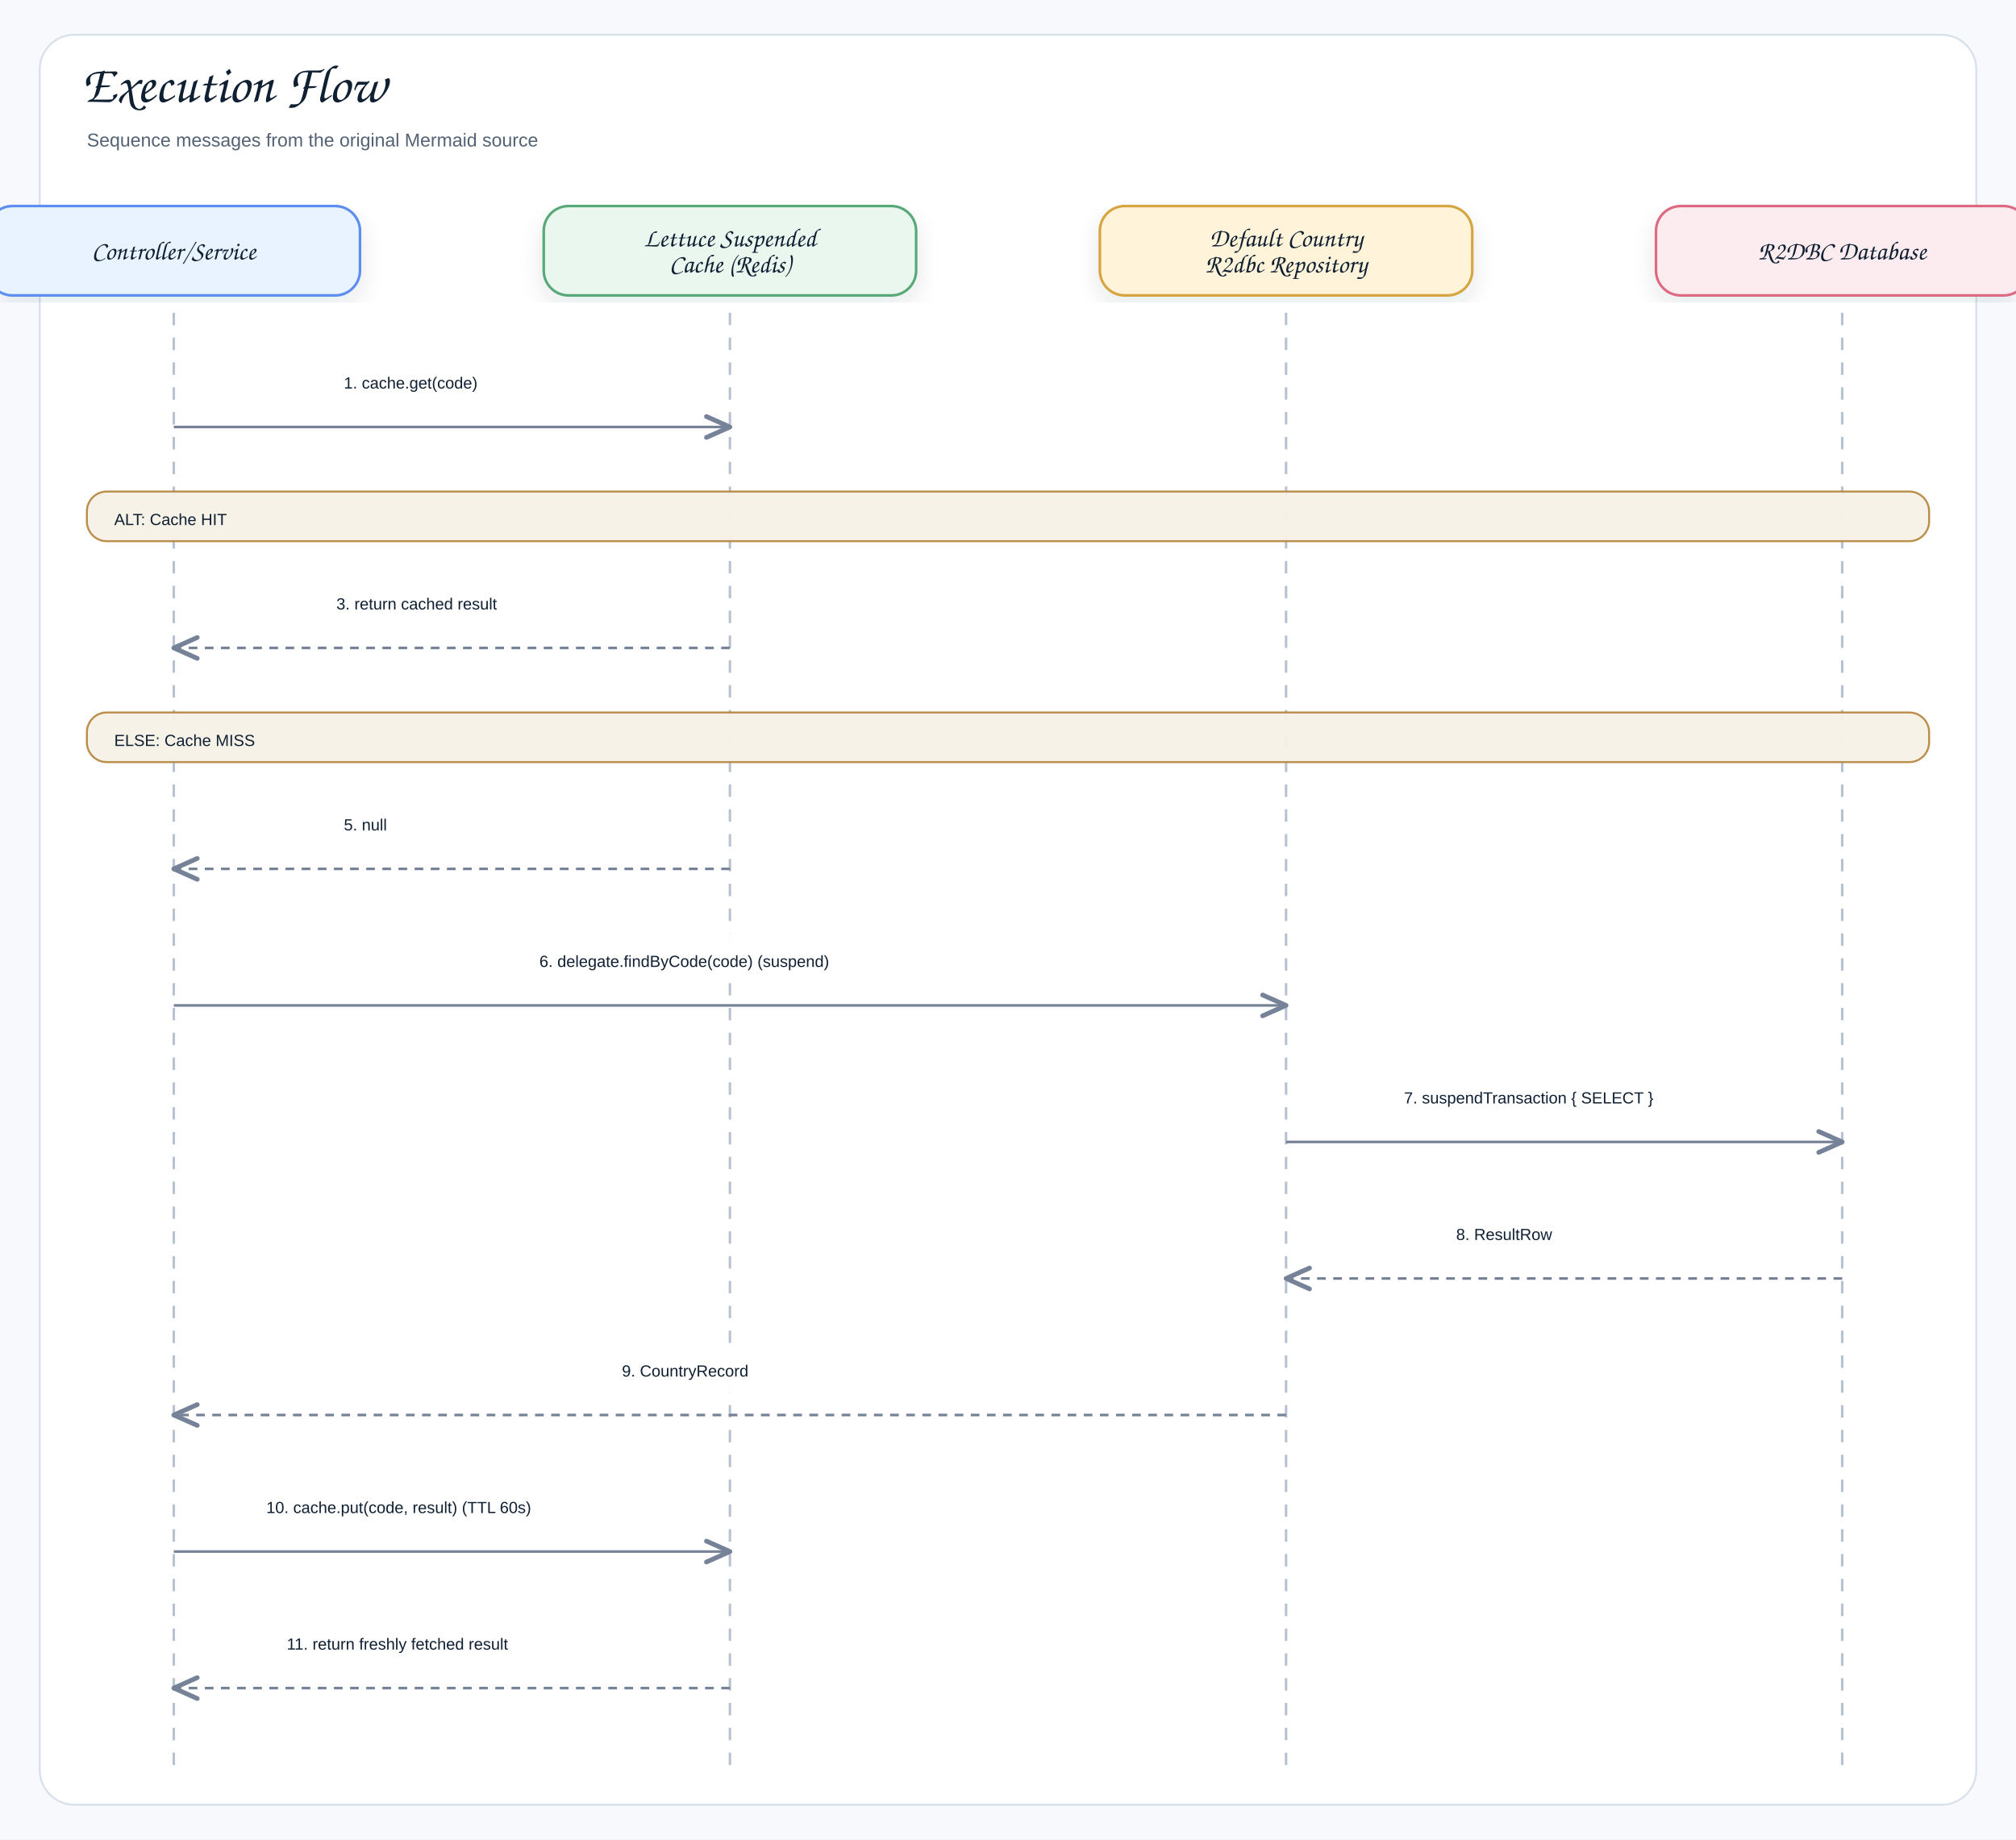
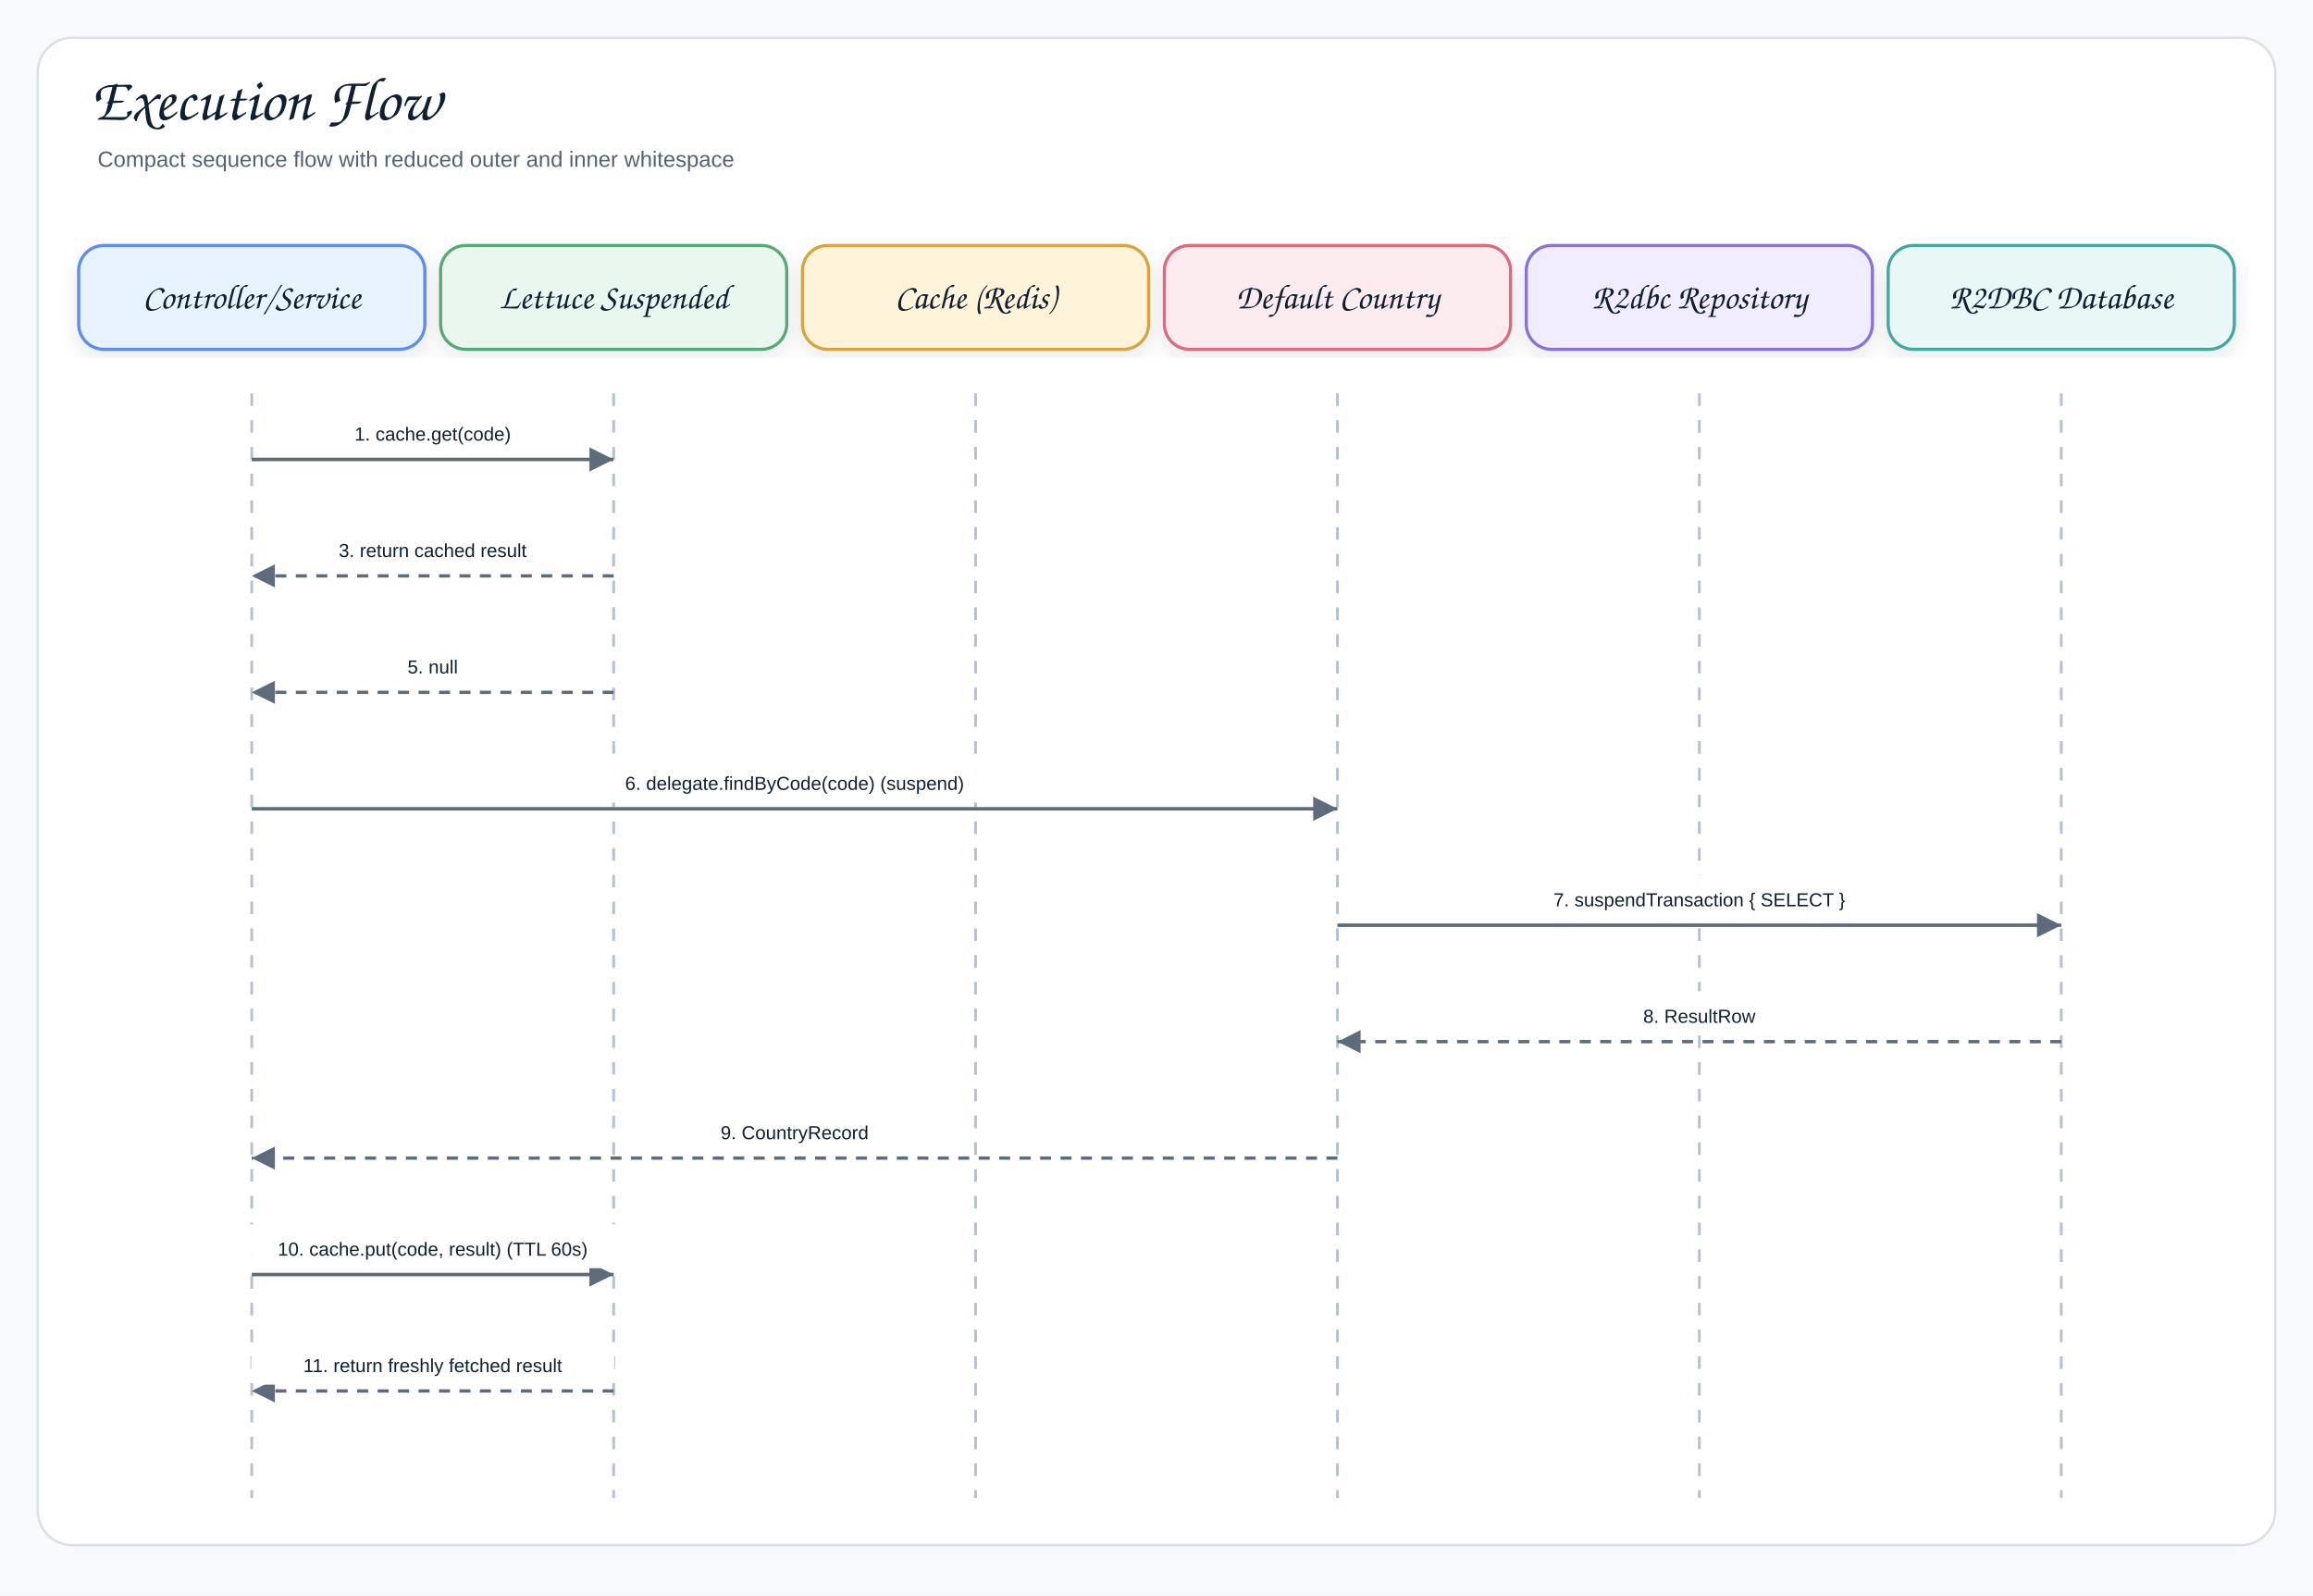
- <svg xmlns="http://www.w3.org/2000/svg" width="1624" height="1482" viewBox="0 0 1624 1482" role="img" aria-label="Execution Flow">
+ <svg xmlns="http://www.w3.org/2000/svg" width="1470" height="1014" viewBox="0 0 1470 1014" role="img" aria-label="Execution Flow">
  <defs>
    <filter id="shadow" x="-8%" y="-8%" width="116%" height="116%">
-       <feDropShadow dx="0" dy="8" stdDeviation="9" flood-color="#1f2937" flood-opacity="0.10" />
+       <feDropShadow dx="0" dy="5" stdDeviation="6" flood-color="#203040" flood-opacity="0.10" />
    </filter>
-     <marker id="openArrow" markerWidth="12" markerHeight="10" refX="10" refY="5" orient="auto" markerUnits="strokeWidth">
-       <path d="M 1 1 L 10 5 L 1 9" fill="none" stroke="#758297" stroke-width="1.8" stroke-linecap="round" stroke-linejoin="round" />
+     <marker id="openArrow" markerWidth="9" markerHeight="9" refX="8" refY="4.5" orient="auto" markerUnits="strokeWidth">
+       <path d="M1,1 L8,4.5 L1,8 Z" fill="#5D6B7A" />
    </marker>
-     <marker id="inherit" markerWidth="14" markerHeight="12" refX="12" refY="6" orient="auto" markerUnits="strokeWidth">
-       <path d="M 0 1 L 12 6 L 0 11 Z" fill="#ffffff" stroke="#758297" stroke-width="1.8" />
-     </marker>
-     <style>
-     .canvas{fill:#f7f9fc}.frame{fill:#fff;stroke:#d8e0ea;stroke-width:1.5}
-     .title{font-family:"Architects Daughter","Comic Sans MS","Comic Sans",cursive;font-size:43px;font-weight:400;fill:#102033}
-     .subtitle{font-family:"Comic Sans MS","Comic Sans","Comic Neue",Arial,sans-serif;font-size:15px;font-weight:400;fill:#536273}
-     .label{font-family:"Architects Daughter","Comic Sans MS","Comic Sans",cursive;font-size:25px;font-weight:400;fill:#102033}
-     .smallLabel{font-family:"Architects Daughter","Comic Sans MS","Comic Sans",cursive;font-size:21px;font-weight:400;fill:#102033}
-     .mono{font-family:"Comic Sans MS","Comic Sans","Comic Neue",Arial,sans-serif;font-size:12px;font-weight:400;fill:#102033}
-     .small{font-family:"Comic Sans MS","Comic Sans","Comic Neue",Arial,sans-serif;font-size:12px;font-weight:400;fill:#536273}
-     .strong{font-family:"Comic Sans MS","Comic Sans","Comic Neue",Arial,sans-serif;font-size:13px;font-weight:400;fill:#102033}
-     .card{stroke-width:2.1;filter:url(#shadow)}.compartment{stroke-width:1.5;fill:none}
-     .line{stroke:#758297;stroke-width:2.1;fill:none;marker-end:url(#openArrow)}
-     .plainLine{stroke:#758297;stroke-width:2.1;fill:none}
-     .dashed{stroke:#758297;stroke-width:2.1;stroke-dasharray:7 6;fill:none;marker-end:url(#openArrow)}
-     .inheritLine{stroke:#758297;stroke-width:2.2;fill:none;marker-end:url(#inherit)}
-     .implLine{stroke:#758297;stroke-width:2.2;stroke-dasharray:8 7;fill:none;marker-end:url(#inherit)}
-   </style>
+     <style>.canvas{fill:#F7F9FC}.frame{fill:#fff;stroke:#D8E0EA;stroke-width:1.5}.title{font-family:"Architects Daughter","Comic Sans MS","Comic Sans",cursive;font-size:39px;font-weight:400;fill:#102033}.subtitle{font-family:"Comic Sans MS","Comic Sans","Comic Neue",Arial,sans-serif;font-size:14px;font-weight:400;fill:#536273}.smallLabel{font-family:"Architects Daughter","Comic Sans MS","Comic Sans",cursive;font-size:22px;font-weight:400;fill:#102033}.strong{font-family:"Comic Sans MS","Comic Sans","Comic Neue",Arial,sans-serif;font-size:12px;font-weight:400;fill:#102033}.card{stroke-width:2;filter:url(#shadow)}.line{stroke:#5D6B7A;stroke-width:2.2;fill:none;marker-end:url(#openArrow)}.dashed{stroke:#5D6B7A;stroke-width:2.1;stroke-dasharray:7 6;fill:none;marker-end:url(#openArrow)}.lifeline{stroke:#B7C2D1;stroke-width:1.8;stroke-dasharray:8 9}.note{fill:#fff;opacity:.97}</style>
  </defs>
-   <rect class="canvas" width="1624" height="1482" />
-   <rect class="frame" x="32" y="28" width="1560" height="1426" rx="28" />
-   <text class="title" x="66" y="82">Execution Flow</text>
-   <text class="subtitle" x="70" y="118">Sequence messages from the original Mermaid source</text>
-   <rect class="card" x="-10" y="166" width="300" height="72" rx="20" fill="#E8F3FF" stroke="#5B8DEF" />
-   <text class="smallLabel" x="140" y="209" text-anchor="middle">Controller/Service</text>
-   <line class="lifeline" x1="140" y1="252" x2="140" y2="1422" stroke="#b7c2d1" stroke-width="2" stroke-dasharray="10 10" />
-   <rect class="card" x="438" y="166" width="300" height="72" rx="20" fill="#EAF7EF" stroke="#58A978" />
-   <text class="smallLabel" x="588" y="198.5" text-anchor="middle">Lettuce Suspended</text>
-   <text class="smallLabel" x="588" y="219.5" text-anchor="middle">Cache (Redis)</text>
-   <line class="lifeline" x1="588" y1="252" x2="588" y2="1422" stroke="#b7c2d1" stroke-width="2" stroke-dasharray="10 10" />
-   <rect class="card" x="886" y="166" width="300" height="72" rx="20" fill="#FFF3D9" stroke="#D6A441" />
-   <text class="smallLabel" x="1036" y="198.5" text-anchor="middle">Default Country</text>
-   <text class="smallLabel" x="1036" y="219.5" text-anchor="middle">R2dbc Repository</text>
-   <line class="lifeline" x1="1036" y1="252" x2="1036" y2="1422" stroke="#b7c2d1" stroke-width="2" stroke-dasharray="10 10" />
-   <rect class="card" x="1334" y="166" width="300" height="72" rx="20" fill="#FDECEF" stroke="#DC6B82" />
-   <text class="smallLabel" x="1484" y="209" text-anchor="middle">R2DBC Database</text>
-   <line class="lifeline" x1="1484" y1="252" x2="1484" y2="1422" stroke="#b7c2d1" stroke-width="2" stroke-dasharray="10 10" />
-   <rect x="259" y="286" width="210" height="40" rx="12" fill="#ffffff" opacity="0.97" />
-   <text class="strong" x="277" y="313" text-anchor="start">1. cache.get(code)</text>
-   <path class="line" d="M140 344 L588 344" />
-   <rect x="70" y="396" width="1484" height="40" rx="16" fill="#F7F1E7" stroke="#B88A44" stroke-width="1.6" opacity="0.96" />
-   <text class="strong" x="92" y="423" text-anchor="start">ALT: Cache HIT</text>
-   <rect x="253" y="464" width="222" height="40" rx="12" fill="#ffffff" opacity="0.97" />
-   <text class="strong" x="271" y="491" text-anchor="start">3. return cached result</text>
-   <path class="dashed" d="M588 522 L140 522" />
-   <rect x="70" y="574" width="1484" height="40" rx="16" fill="#F7F1E7" stroke="#B88A44" stroke-width="1.6" opacity="0.96" />
-   <text class="strong" x="92" y="601" text-anchor="start">ELSE: Cache MISS</text>
-   <rect x="259" y="642" width="210" height="40" rx="12" fill="#ffffff" opacity="0.97" />
-   <text class="strong" x="277" y="669" text-anchor="start">5. null</text>
-   <path class="dashed" d="M588 700 L140 700" />
-   <rect x="416.5" y="752" width="343" height="40" rx="12" fill="#ffffff" opacity="0.97" />
-   <text class="strong" x="434.5" y="779" text-anchor="start">6. delegate.findByCode(code) (suspend)</text>
-   <path class="line" d="M140 810 L1036 810" />
-   <rect x="1113" y="862" width="294" height="40" rx="12" fill="#ffffff" opacity="0.97" />
-   <text class="strong" x="1131" y="889" text-anchor="start">7. suspendTransaction { SELECT }</text>
-   <path class="line" d="M1036 920 L1484 920" />
-   <rect x="1155" y="972" width="210" height="40" rx="12" fill="#ffffff" opacity="0.97" />
-   <text class="strong" x="1173" y="999" text-anchor="start">8. ResultRow</text>
-   <path class="dashed" d="M1484 1030 L1036 1030" />
-   <rect x="483" y="1082" width="210" height="40" rx="12" fill="#ffffff" opacity="0.97" />
-   <text class="strong" x="501" y="1109" text-anchor="start">9. CountryRecord</text>
-   <path class="dashed" d="M1036 1140 L140 1140" />
-   <rect x="196.5" y="1192" width="335" height="40" rx="12" fill="#ffffff" opacity="0.97" />
-   <text class="strong" x="214.5" y="1219" text-anchor="start">10. cache.put(code, result) (TTL 60s)</text>
-   <path class="line" d="M140 1250 L588 1250" />
-   <rect x="213" y="1302" width="302" height="40" rx="12" fill="#ffffff" opacity="0.97" />
-   <text class="strong" x="231" y="1329" text-anchor="start">11. return freshly fetched result</text>
-   <path class="dashed" d="M588 1360 L140 1360" />
+   <rect class="canvas" width="1470" height="1014" />
+   <rect class="frame" x="24" y="24" width="1422" height="958" rx="22" />
+   <text class="title" x="58" y="76">Execution Flow</text>
+   <text class="subtitle" x="62" y="106">Compact sequence flow with reduced outer and inner whitespace</text>
+   <rect class="card" x="50.0" y="156" width="220" height="66" rx="16" fill="#E8F3FF" stroke="#5B8DEF" />
+   <text class="smallLabel" x="160.0" y="196" text-anchor="middle">Controller/Service</text>
+   <line class="lifeline" x1="160.0" y1="250" x2="160.0" y2="952" />
+   <rect class="card" x="280.0" y="156" width="220" height="66" rx="16" fill="#EAF7EF" stroke="#58A978" />
+   <text class="smallLabel" x="390.0" y="196" text-anchor="middle">Lettuce Suspended</text>
+   <line class="lifeline" x1="390.0" y1="250" x2="390.0" y2="952" />
+   <rect class="card" x="510.0" y="156" width="220" height="66" rx="16" fill="#FFF3D9" stroke="#D6A441" />
+   <text class="smallLabel" x="620.0" y="196" text-anchor="middle">Cache (Redis)</text>
+   <line class="lifeline" x1="620.0" y1="250" x2="620.0" y2="952" />
+   <rect class="card" x="740.0" y="156" width="220" height="66" rx="16" fill="#FDECEF" stroke="#DC6B82" />
+   <text class="smallLabel" x="850.0" y="196" text-anchor="middle">Default Country</text>
+   <line class="lifeline" x1="850.0" y1="250" x2="850.0" y2="952" />
+   <rect class="card" x="970.0" y="156" width="220" height="66" rx="16" fill="#F1ECFF" stroke="#8A72D6" />
+   <text class="smallLabel" x="1080.0" y="196" text-anchor="middle">R2dbc Repository</text>
+   <line class="lifeline" x1="1080.0" y1="250" x2="1080.0" y2="952" />
+   <rect class="card" x="1200.0" y="156" width="220" height="66" rx="16" fill="#E9F7F6" stroke="#45A7A1" />
+   <text class="smallLabel" x="1310.0" y="196" text-anchor="middle">R2DBC Database</text>
+   <line class="lifeline" x1="1310.0" y1="250" x2="1310.0" y2="952" />
+   <path class="line" d="M160.0 292.0 L390.0 292.0" />
+   <rect class="note" x="195.0" y="260.0" width="160.0" height="28" rx="9" />
+   <text class="strong" x="275.0" y="280.0" text-anchor="middle">1. cache.get(code)</text>
+   <path class="dashed" d="M390.0 366.0 L160.0 366.0" />
+   <rect class="note" x="190.7" y="334.0" width="168.6" height="28" rx="9" />
+   <text class="strong" x="275.0" y="354.0" text-anchor="middle">3. return cached result</text>
+   <path class="dashed" d="M390.0 440.0 L160.0 440.0" />
+   <rect class="note" x="195.0" y="408.0" width="160.0" height="28" rx="9" />
+   <text class="strong" x="275.0" y="428.0" text-anchor="middle">5. null</text>
+   <path class="line" d="M160.0 514.0 L850.0 514.0" />
+   <rect class="note" x="374.2" y="482.0" width="261.6" height="28" rx="9" />
+   <text class="strong" x="505.0" y="502.0" text-anchor="middle">6. delegate.findByCode(code) (suspend)</text>
+   <path class="line" d="M850.0 588.0 L1310.0 588.0" />
+   <rect class="note" x="967.8" y="556.0" width="224.4" height="28" rx="9" />
+   <text class="strong" x="1080.0" y="576.0" text-anchor="middle">7. suspendTransaction { SELECT }</text>
+   <path class="dashed" d="M1310.0 662.0 L850.0 662.0" />
+   <rect class="note" x="1000.0" y="630.0" width="160.0" height="28" rx="9" />
+   <text class="strong" x="1080.0" y="650.0" text-anchor="middle">8. ResultRow</text>
+   <path class="dashed" d="M850.0 736.0 L160.0 736.0" />
+   <rect class="note" x="425.0" y="704.0" width="160.0" height="28" rx="9" />
+   <text class="strong" x="505.0" y="724.0" text-anchor="middle">9. CountryRecord</text>
+   <path class="line" d="M160.0 810.0 L390.0 810.0" />
+   <rect class="note" x="147.3" y="778.0" width="255.4" height="28" rx="9" />
+   <text class="strong" x="275.0" y="798.0" text-anchor="middle">10. cache.put(code, result) (TTL 60s)</text>
+   <path class="dashed" d="M390.0 884.0 L160.0 884.0" />
+   <rect class="note" x="159.7" y="852.0" width="230.6" height="28" rx="9" />
+   <text class="strong" x="275.0" y="872.0" text-anchor="middle">11. return freshly fetched result</text>
</svg>
